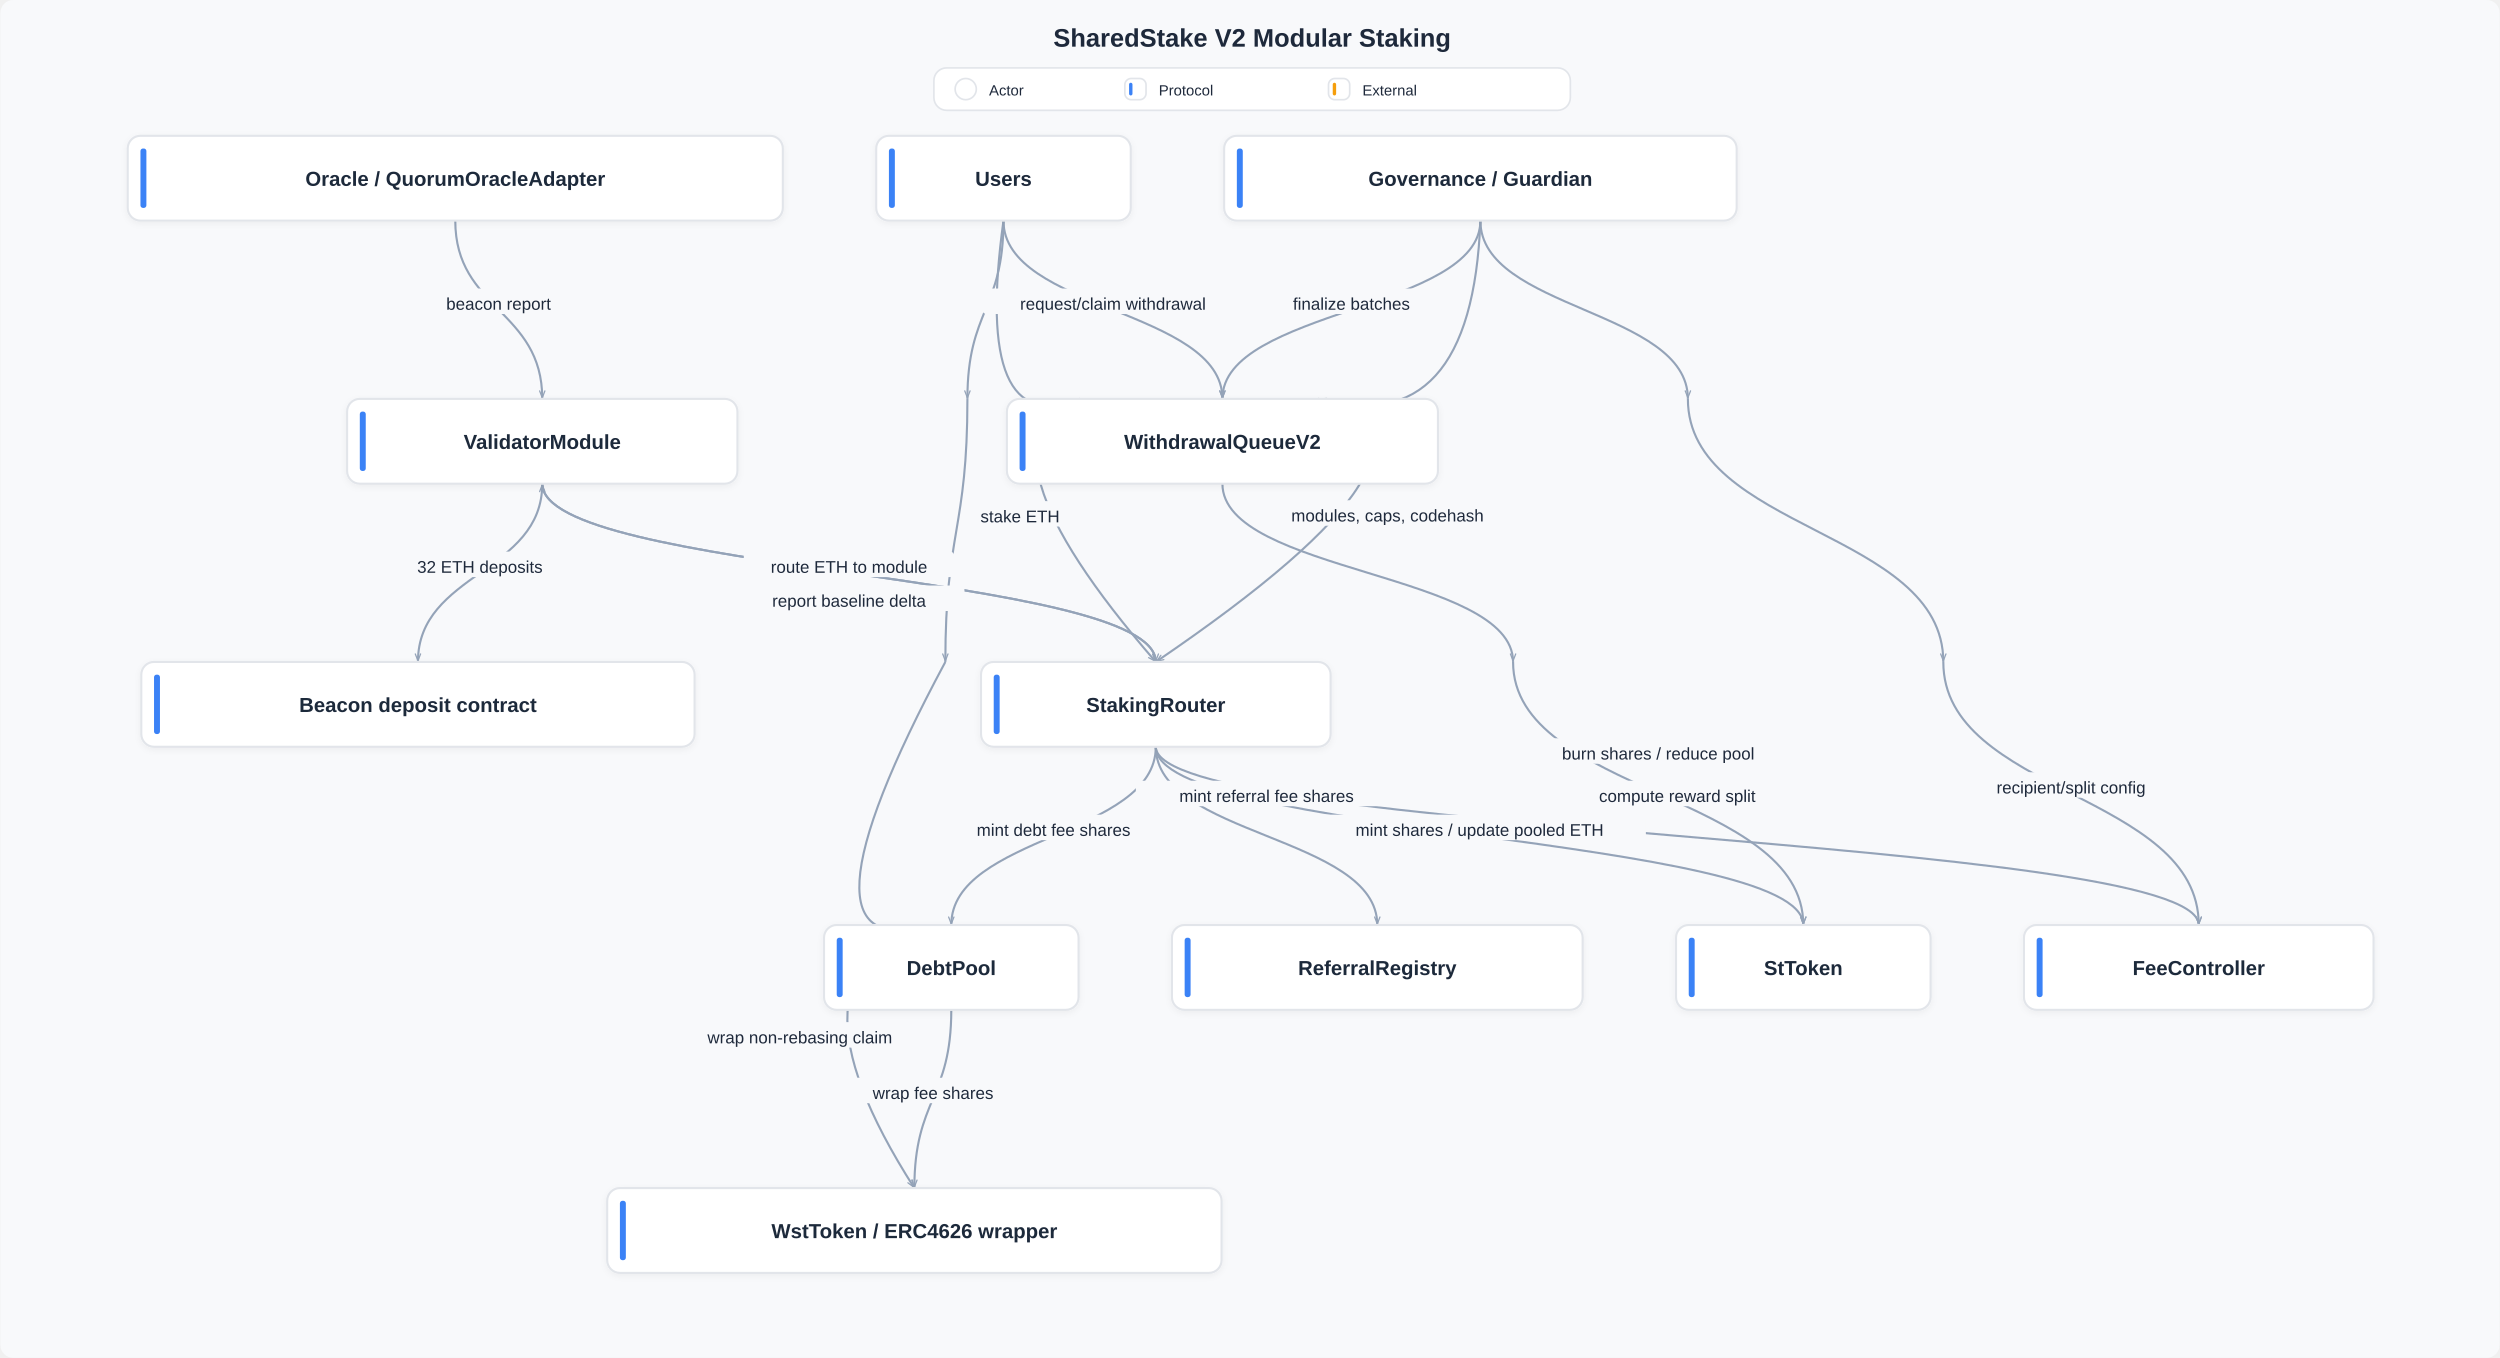
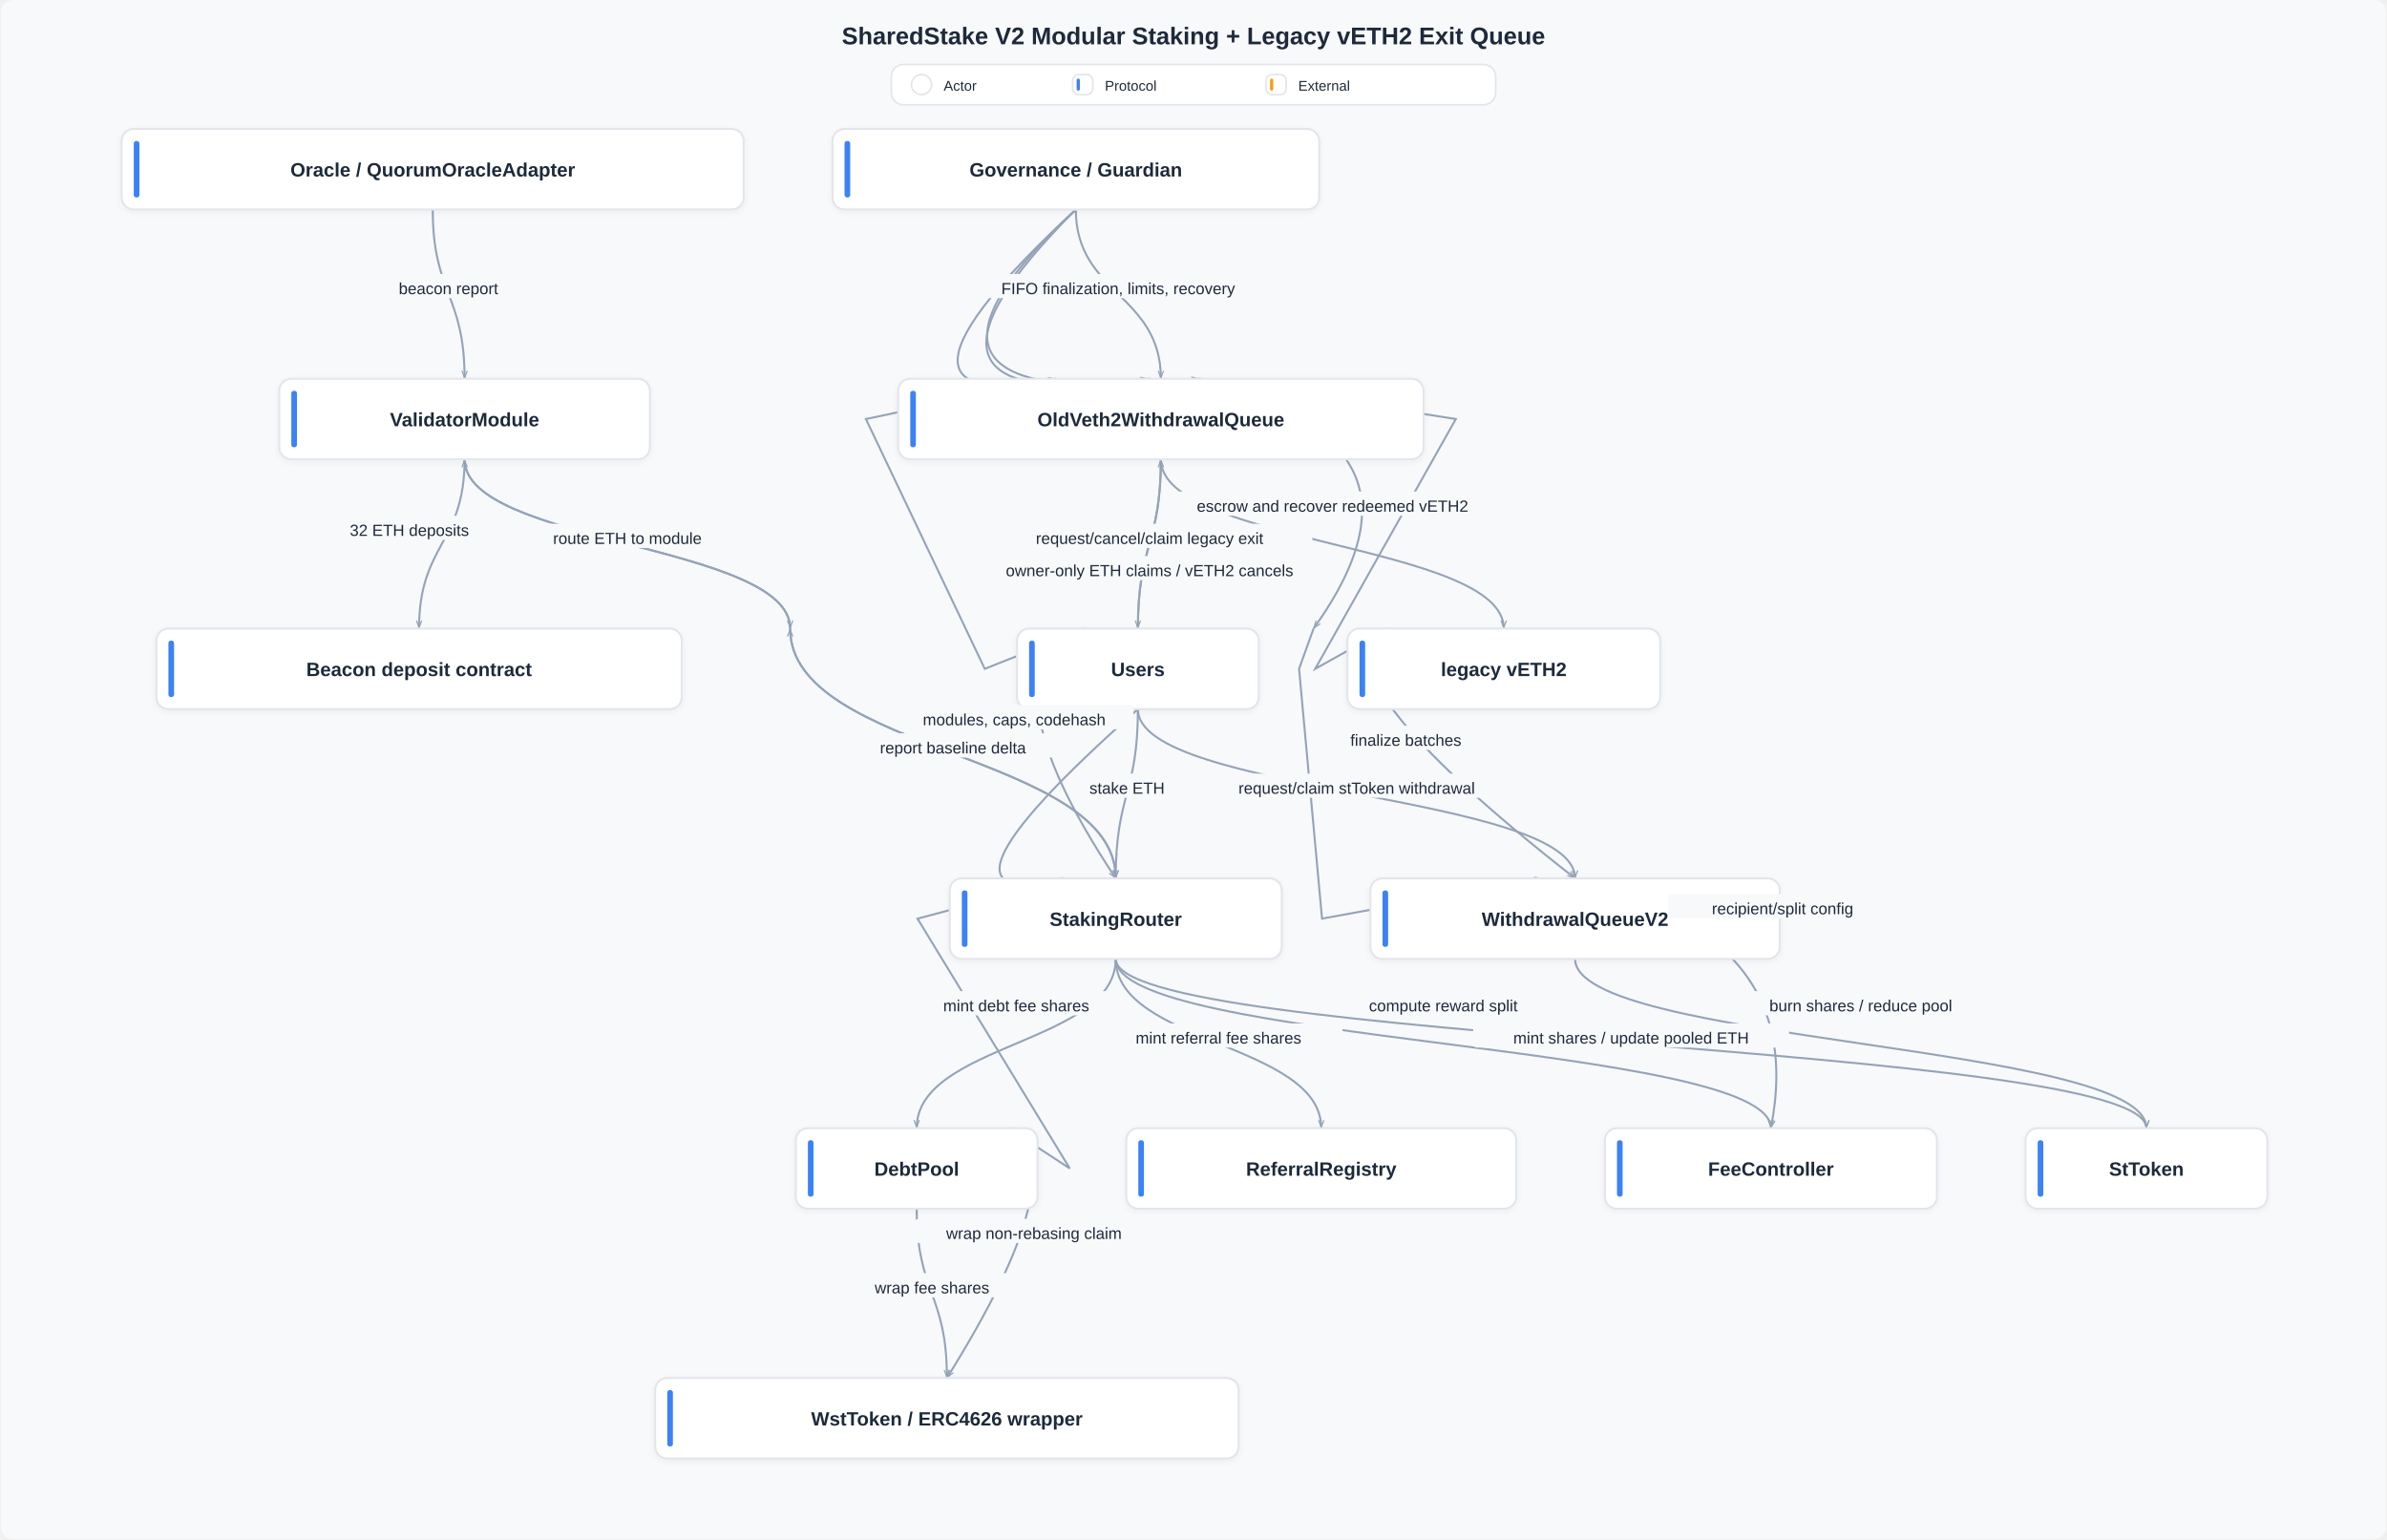
- <svg xmlns="http://www.w3.org/2000/svg" width="1473" height="800" viewBox="0 0 589 320" font-family="Arial, sans-serif">
+ <svg xmlns="http://www.w3.org/2000/svg" width="1481" height="955" viewBox="0 0 592 382" font-family="Arial, sans-serif">
  <defs>
    <marker id="ah" viewBox="0 0 8 6" refX="8" refY="3" markerWidth="4" markerHeight="3" orient="auto">
      <path d="M0.5,0.5 L7,3 L0.5,5.5" fill="none" stroke="#94A3B8" stroke-width="1.2" stroke-linejoin="round" stroke-linecap="round" />
    </marker>
    <filter id="shadow" x="-6%" y="-8%" width="112%" height="128%">
      <feDropShadow dx="0" dy="0.5" stdDeviation="0.8" flood-color="#000" flood-opacity="0.05" />
    </filter>
  </defs>
-   <rect width="589" height="320" fill="#F8F9FB" rx="3" />
-   <text x="295" y="11" text-anchor="middle" font-size="6" font-weight="700" fill="#1E293B">SharedStake V2 Modular Staking</text>
-   <rect x="220" y="16" width="150" height="10" rx="3" fill="#fff" stroke="#E2E5EA" stroke-width="0.4" />
-   <rect x="225" y="18.5" width="5" height="5" rx="2.5" fill="#fff" stroke="#E2E5EA" stroke-width="0.4" />
-   <text x="233" y="22.5" font-size="3.5" fill="#1E293B">Actor</text>
-   <rect x="265" y="18.5" width="5" height="5" rx="1.5" fill="#fff" stroke="#E2E5EA" stroke-width="0.4" />
-   <rect x="266" y="19.5" width="0.8" height="3" rx="0.4" fill="#3B82F6" />
-   <text x="273" y="22.5" font-size="3.5" fill="#1E293B">Protocol</text>
-   <rect x="313" y="18.5" width="5" height="5" rx="1.5" fill="#fff" stroke="#E2E5EA" stroke-width="0.4" />
-   <rect x="314" y="19.5" width="0.8" height="3" rx="0.4" fill="#F59E0B" />
-   <text x="321" y="22.5" font-size="3.5" fill="#1E293B">External</text>
-   <path d="M236.4,52.0 Q229.2,104.0 254.4,94.0" fill="none" stroke="#94A3B8" stroke-width="0.5" marker-end="url(#ah)" />
-   <path d="M254.4,94.0 Q227.2,104.0 272.3,156.0" fill="none" stroke="#94A3B8" stroke-width="0.5" marker-end="url(#ah)" />
-   <path d="M272.3,176.0 C272.3,197.0 424.9,197.0 424.9,218.0" fill="none" stroke="#94A3B8" stroke-width="0.5" marker-end="url(#ah)" />
-   <path d="M272.3,156.0 C272.3,135.0 127.7,135.0 127.7,114.0" fill="none" stroke="#94A3B8" stroke-width="0.5" marker-end="url(#ah)" />
-   <path d="M127.7,114.0 C127.7,135.0 98.4,135.0 98.4,156.0" fill="none" stroke="#94A3B8" stroke-width="0.5" marker-end="url(#ah)" />
-   <path d="M107.2,52.0 C107.2,73.0 127.7,73.0 127.7,94.0" fill="none" stroke="#94A3B8" stroke-width="0.5" marker-end="url(#ah)" />
-   <path d="M127.7,114.0 C127.7,135.0 272.3,135.0 272.3,156.0" fill="none" stroke="#94A3B8" stroke-width="0.5" marker-end="url(#ah)" />
-   <path d="M272.3,176.0 C272.3,197.0 518.1,197.0 518.1,218.0" fill="none" stroke="#94A3B8" stroke-width="0.5" marker-end="url(#ah)" />
-   <path d="M272.3,176.0 C272.3,197.0 324.5,197.0 324.5,218.0" fill="none" stroke="#94A3B8" stroke-width="0.5" marker-end="url(#ah)" />
-   <path d="M272.3,176.0 C272.3,197.0 224.1,197.0 224.1,218.0" fill="none" stroke="#94A3B8" stroke-width="0.5" marker-end="url(#ah)" />
-   <path d="M224.1,238.0 C224.1,259.0 215.4,259.0 215.4,280.0" fill="none" stroke="#94A3B8" stroke-width="0.5" marker-end="url(#ah)" />
-   <path d="M236.4,52.0 C236.4,73.0 288.0,73.0 288.0,94.0" fill="none" stroke="#94A3B8" stroke-width="0.5" marker-end="url(#ah)" />
-   <path d="M288.0,114.0 C288.0,135.0 356.5,135.0 356.5,156.0" fill="none" stroke="#94A3B8" stroke-width="0.5" marker-end="url(#ah)" />
-   <path d="M356.5,156.0 C356.5,187.0 424.9,187.0 424.9,218.0" fill="none" stroke="#94A3B8" stroke-width="0.5" marker-end="url(#ah)" />
-   <path d="M236.4,52.0 C236.4,73.0 227.9,73.0 227.9,94.0" fill="none" stroke="#94A3B8" stroke-width="0.5" marker-end="url(#ah)" />
-   <path d="M227.9,94.0 C227.9,125.0 222.7,125.0 222.7,156.0" fill="none" stroke="#94A3B8" stroke-width="0.5" marker-end="url(#ah)" />
-   <path d="M222.7,156.0 Q184.1,228.0 219.0,218.0" fill="none" stroke="#94A3B8" stroke-width="0.5" marker-end="url(#ah)" />
-   <path d="M219.0,218.0 Q182.1,228.0 215.4,280.0" fill="none" stroke="#94A3B8" stroke-width="0.5" marker-end="url(#ah)" />
-   <path d="M348.8,52.0 Q346.8,104.0 310.6,94.0" fill="none" stroke="#94A3B8" stroke-width="0.5" marker-end="url(#ah)" />
-   <path d="M310.6,94.0 Q348.8,104.0 272.3,156.0" fill="none" stroke="#94A3B8" stroke-width="0.5" marker-end="url(#ah)" />
-   <path d="M348.8,52.0 C348.8,73.0 288.0,73.0 288.0,94.0" fill="none" stroke="#94A3B8" stroke-width="0.5" marker-end="url(#ah)" />
-   <path d="M348.8,52.0 C348.8,73.0 397.7,73.0 397.7,94.0" fill="none" stroke="#94A3B8" stroke-width="0.5" marker-end="url(#ah)" />
-   <path d="M397.7,94.0 C397.7,125.0 457.9,125.0 457.9,156.0" fill="none" stroke="#94A3B8" stroke-width="0.5" marker-end="url(#ah)" />
-   <path d="M457.9,156.0 C457.9,187.0 518.1,187.0 518.1,218.0" fill="none" stroke="#94A3B8" stroke-width="0.5" marker-end="url(#ah)" />
+   <rect width="592" height="382" fill="#F8F9FB" rx="3" />
+   <text x="296" y="11" text-anchor="middle" font-size="6" font-weight="700" fill="#1E293B">SharedStake V2 Modular Staking + Legacy vETH2 Exit Queue</text>
+   <rect x="221" y="16" width="150" height="10" rx="3" fill="#fff" stroke="#E2E5EA" stroke-width="0.4" />
+   <rect x="226" y="18.5" width="5" height="5" rx="2.5" fill="#fff" stroke="#E2E5EA" stroke-width="0.4" />
+   <text x="234" y="22.5" font-size="3.5" fill="#1E293B">Actor</text>
+   <rect x="266" y="18.5" width="5" height="5" rx="1.5" fill="#fff" stroke="#E2E5EA" stroke-width="0.4" />
+   <rect x="267" y="19.5" width="0.8" height="3" rx="0.4" fill="#3B82F6" />
+   <text x="274" y="22.5" font-size="3.5" fill="#1E293B">Protocol</text>
+   <rect x="314" y="18.5" width="5" height="5" rx="1.5" fill="#fff" stroke="#E2E5EA" stroke-width="0.4" />
+   <rect x="315" y="19.5" width="0.8" height="3" rx="0.4" fill="#F59E0B" />
+   <text x="322" y="22.5" font-size="3.5" fill="#1E293B">External</text>
+   <path d="M282.2,176.0 C282.2,197.0 276.7,197.0 276.7,218.0" fill="none" stroke="#94A3B8" stroke-width="0.5" marker-end="url(#ah)" />
+   <path d="M276.7,238.0 C276.7,259.0 532.5,259.0 532.5,280.0" fill="none" stroke="#94A3B8" stroke-width="0.5" marker-end="url(#ah)" />
+   <path d="M276.7,218.0 C276.7,187.0 195.9,187.0 195.9,156.0" fill="none" stroke="#94A3B8" stroke-width="0.5" marker-end="url(#ah)" />
+   <path d="M195.9,156.0 C195.9,135.0 115.1,135.0 115.1,114.0" fill="none" stroke="#94A3B8" stroke-width="0.5" marker-end="url(#ah)" />
+   <path d="M115.1,114.0 C115.1,135.0 103.8,135.0 103.8,156.0" fill="none" stroke="#94A3B8" stroke-width="0.5" marker-end="url(#ah)" />
+   <path d="M107.2,52.0 C107.2,73.0 115.1,73.0 115.1,94.0" fill="none" stroke="#94A3B8" stroke-width="0.5" marker-end="url(#ah)" />
+   <path d="M115.1,114.0 C115.1,135.0 195.9,135.0 195.9,156.0" fill="none" stroke="#94A3B8" stroke-width="0.5" marker-end="url(#ah)" />
+   <path d="M195.9,156.0 C195.9,187.0 276.7,187.0 276.7,218.0" fill="none" stroke="#94A3B8" stroke-width="0.5" marker-end="url(#ah)" />
+   <path d="M276.7,238.0 C276.7,259.0 439.3,259.0 439.3,280.0" fill="none" stroke="#94A3B8" stroke-width="0.5" marker-end="url(#ah)" />
+   <path d="M276.7,238.0 C276.7,259.0 327.7,259.0 327.7,280.0" fill="none" stroke="#94A3B8" stroke-width="0.5" marker-end="url(#ah)" />
+   <path d="M276.7,238.0 C276.7,259.0 227.3,259.0 227.3,280.0" fill="none" stroke="#94A3B8" stroke-width="0.5" marker-end="url(#ah)" />
+   <path d="M227.3,300.0 C227.3,321.0 234.8,321.0 234.8,342.0" fill="none" stroke="#94A3B8" stroke-width="0.5" marker-end="url(#ah)" />
+   <path d="M282.2,176.0 C282.2,197.0 390.7,197.0 390.7,218.0" fill="none" stroke="#94A3B8" stroke-width="0.5" marker-end="url(#ah)" />
+   <path d="M390.7,238.0 C390.7,259.0 532.5,259.0 532.5,280.0" fill="none" stroke="#94A3B8" stroke-width="0.5" marker-end="url(#ah)" />
+   <path d="M282.2,176.0 Q223.5,228.0 265.2,218.0" fill="none" stroke="#94A3B8" stroke-width="0.5" marker-end="url(#ah)" />
+   <path d="M265.2,218.0 L227.5,228.0 L265.3,290.0 L250.0,280.0" fill="none" stroke="#94A3B8" stroke-width="0.5" marker-end="url(#ah)" />
+   <path d="M250.0,280.0 Q267.3,290.0 234.8,342.0" fill="none" stroke="#94A3B8" stroke-width="0.5" marker-end="url(#ah)" />
+   <path d="M282.2,156.0 C282.2,135.0 287.9,135.0 287.9,114.0" fill="none" stroke="#94A3B8" stroke-width="0.5" marker-end="url(#ah)" />
+   <path d="M287.9,114.0 C287.9,135.0 373.0,135.0 373.0,156.0" fill="none" stroke="#94A3B8" stroke-width="0.5" marker-end="url(#ah)" />
+   <path d="M287.9,114.0 C287.9,135.0 282.2,135.0 282.2,156.0" fill="none" stroke="#94A3B8" stroke-width="0.5" marker-end="url(#ah)" />
+   <path d="M266.8,52.0 Q210.7,104.0 261.9,94.0" fill="none" stroke="#94A3B8" stroke-width="0.5" marker-end="url(#ah)" />
+   <path d="M261.9,94.0 L214.7,104.0 L244.2,166.0 L269.3,156.0" fill="none" stroke="#94A3B8" stroke-width="0.5" marker-end="url(#ah)" />
+   <path d="M269.3,156.0 Q242.2,166.0 276.7,218.0" fill="none" stroke="#94A3B8" stroke-width="0.5" marker-end="url(#ah)" />
+   <path d="M266.8,52.0 Q210.7,104.0 297.5,94.0" fill="none" stroke="#94A3B8" stroke-width="0.5" marker-end="url(#ah)" />
+   <path d="M297.5,94.0 L361.1,104.0 L326.2,166.0 L344.1,156.0" fill="none" stroke="#94A3B8" stroke-width="0.5" marker-end="url(#ah)" />
+   <path d="M344.1,156.0 Q324.2,166.0 390.7,218.0" fill="none" stroke="#94A3B8" stroke-width="0.5" marker-end="url(#ah)" />
+   <path d="M266.8,52.0 C266.8,73.0 287.9,73.0 287.9,94.0" fill="none" stroke="#94A3B8" stroke-width="0.5" marker-end="url(#ah)" />
+   <path d="M266.8,52.0 Q214.7,104.0 284.8,94.0" fill="none" stroke="#94A3B8" stroke-width="0.5" marker-end="url(#ah)" />
+   <path d="M284.8,94.0 Q363.1,104.0 325.8,156.0" fill="none" stroke="#94A3B8" stroke-width="0.5" marker-end="url(#ah)" />
+   <path d="M325.8,156.0 L322.2,166.0 L327.9,228.0 L382.6,218.0" fill="none" stroke="#94A3B8" stroke-width="0.5" marker-end="url(#ah)" />
+   <path d="M382.6,218.0 Q449.5,228.0 439.3,280.0" fill="none" stroke="#94A3B8" stroke-width="0.5" marker-end="url(#ah)" />
  <g filter="url(#shadow)">
-     <rect x="206.4" y="32.0" width="60.0" height="20" rx="3" fill="#fff" stroke="#E2E5EA" stroke-width="0.5" />
-     <rect x="209.4" y="35.0" width="1.4" height="14" rx="0.6" fill="#3B82F6" />
-     <text x="236.4" y="43.8" text-anchor="middle" font-size="4.8" font-weight="600" fill="#1E293B">Users</text>
+     <rect x="252.2" y="156.0" width="60.0" height="20" rx="3" fill="#fff" stroke="#E2E5EA" stroke-width="0.5" />
+     <rect x="255.2" y="159.0" width="1.4" height="14" rx="0.6" fill="#3B82F6" />
+     <text x="282.2" y="167.8" text-anchor="middle" font-size="4.8" font-weight="600" fill="#1E293B">Users</text>
  </g>
  <g filter="url(#shadow)">
-     <rect x="231.1" y="156.0" width="82.4" height="20" rx="3" fill="#fff" stroke="#E2E5EA" stroke-width="0.5" />
-     <rect x="234.1" y="159.0" width="1.4" height="14" rx="0.6" fill="#3B82F6" />
-     <text x="272.3" y="167.8" text-anchor="middle" font-size="4.8" font-weight="600" fill="#1E293B">StakingRouter</text>
+     <rect x="235.5" y="218.0" width="82.4" height="20" rx="3" fill="#fff" stroke="#E2E5EA" stroke-width="0.5" />
+     <rect x="238.5" y="221.0" width="1.4" height="14" rx="0.6" fill="#3B82F6" />
+     <text x="276.7" y="229.8" text-anchor="middle" font-size="4.8" font-weight="600" fill="#1E293B">StakingRouter</text>
  </g>
  <g filter="url(#shadow)">
-     <rect x="394.9" y="218.0" width="60.0" height="20" rx="3" fill="#fff" stroke="#E2E5EA" stroke-width="0.5" />
-     <rect x="397.9" y="221.0" width="1.4" height="14" rx="0.6" fill="#3B82F6" />
-     <text x="424.9" y="229.8" text-anchor="middle" font-size="4.8" font-weight="600" fill="#1E293B">StToken</text>
+     <rect x="502.5" y="280.0" width="60.0" height="20" rx="3" fill="#fff" stroke="#E2E5EA" stroke-width="0.5" />
+     <rect x="505.5" y="283.0" width="1.4" height="14" rx="0.6" fill="#3B82F6" />
+     <text x="532.5" y="291.8" text-anchor="middle" font-size="4.8" font-weight="600" fill="#1E293B">StToken</text>
  </g>
  <g filter="url(#shadow)">
-     <rect x="143.0" y="280.0" width="144.8" height="20" rx="3" fill="#fff" stroke="#E2E5EA" stroke-width="0.5" />
-     <rect x="146.0" y="283.0" width="1.4" height="14" rx="0.6" fill="#3B82F6" />
-     <text x="215.4" y="291.8" text-anchor="middle" font-size="4.8" font-weight="600" fill="#1E293B">WstToken / ERC4626 wrapper</text>
+     <rect x="162.4" y="342.0" width="144.8" height="20" rx="3" fill="#fff" stroke="#E2E5EA" stroke-width="0.5" />
+     <rect x="165.4" y="345.0" width="1.4" height="14" rx="0.6" fill="#3B82F6" />
+     <text x="234.8" y="353.8" text-anchor="middle" font-size="4.8" font-weight="600" fill="#1E293B">WstToken / ERC4626 wrapper</text>
  </g>
  <g filter="url(#shadow)">
-     <rect x="81.7" y="94.0" width="92.0" height="20" rx="3" fill="#fff" stroke="#E2E5EA" stroke-width="0.5" />
-     <rect x="84.7" y="97.0" width="1.4" height="14" rx="0.6" fill="#3B82F6" />
-     <text x="127.7" y="105.8" text-anchor="middle" font-size="4.8" font-weight="600" fill="#1E293B">ValidatorModule</text>
+     <rect x="69.1" y="94.0" width="92.0" height="20" rx="3" fill="#fff" stroke="#E2E5EA" stroke-width="0.5" />
+     <rect x="72.1" y="97.0" width="1.4" height="14" rx="0.6" fill="#3B82F6" />
+     <text x="115.1" y="105.8" text-anchor="middle" font-size="4.8" font-weight="600" fill="#1E293B">ValidatorModule</text>
  </g>
  <g filter="url(#shadow)">
-     <rect x="33.2" y="156.0" width="130.4" height="20" rx="3" fill="#fff" stroke="#E2E5EA" stroke-width="0.5" />
-     <rect x="36.2" y="159.0" width="1.4" height="14" rx="0.6" fill="#3B82F6" />
-     <text x="98.4" y="167.8" text-anchor="middle" font-size="4.8" font-weight="600" fill="#1E293B">Beacon deposit contract</text>
+     <rect x="38.6" y="156.0" width="130.4" height="20" rx="3" fill="#fff" stroke="#E2E5EA" stroke-width="0.5" />
+     <rect x="41.6" y="159.0" width="1.4" height="14" rx="0.6" fill="#3B82F6" />
+     <text x="103.8" y="167.8" text-anchor="middle" font-size="4.8" font-weight="600" fill="#1E293B">Beacon deposit contract</text>
  </g>
  <g filter="url(#shadow)">
-     <rect x="237.2" y="94.0" width="101.6" height="20" rx="3" fill="#fff" stroke="#E2E5EA" stroke-width="0.5" />
-     <rect x="240.2" y="97.0" width="1.4" height="14" rx="0.6" fill="#3B82F6" />
-     <text x="288.0" y="105.8" text-anchor="middle" font-size="4.8" font-weight="600" fill="#1E293B">WithdrawalQueueV2</text>
+     <rect x="339.9" y="218.0" width="101.6" height="20" rx="3" fill="#fff" stroke="#E2E5EA" stroke-width="0.5" />
+     <rect x="342.9" y="221.0" width="1.4" height="14" rx="0.6" fill="#3B82F6" />
+     <text x="390.7" y="229.8" text-anchor="middle" font-size="4.8" font-weight="600" fill="#1E293B">WithdrawalQueueV2</text>
+   </g>
+   <g filter="url(#shadow)">
+     <rect x="222.7" y="94.0" width="130.4" height="20" rx="3" fill="#fff" stroke="#E2E5EA" stroke-width="0.5" />
+     <rect x="225.7" y="97.0" width="1.4" height="14" rx="0.6" fill="#3B82F6" />
+     <text x="287.9" y="105.8" text-anchor="middle" font-size="4.8" font-weight="600" fill="#1E293B">OldVeth2WithdrawalQueue</text>
+   </g>
+   <g filter="url(#shadow)">
+     <rect x="334.2" y="156.0" width="77.6" height="20" rx="3" fill="#fff" stroke="#E2E5EA" stroke-width="0.5" />
+     <rect x="337.2" y="159.0" width="1.4" height="14" rx="0.6" fill="#3B82F6" />
+     <text x="373.0" y="167.8" text-anchor="middle" font-size="4.8" font-weight="600" fill="#1E293B">legacy vETH2</text>
  </g>
  <g filter="url(#shadow)">
    <rect x="30.0" y="32.0" width="154.4" height="20" rx="3" fill="#fff" stroke="#E2E5EA" stroke-width="0.5" />
    <rect x="33.0" y="35.0" width="1.4" height="14" rx="0.6" fill="#3B82F6" />
    <text x="107.2" y="43.8" text-anchor="middle" font-size="4.8" font-weight="600" fill="#1E293B">Oracle / QuorumOracleAdapter</text>
  </g>
  <g filter="url(#shadow)">
-     <rect x="476.9" y="218.0" width="82.4" height="20" rx="3" fill="#fff" stroke="#E2E5EA" stroke-width="0.5" />
-     <rect x="479.9" y="221.0" width="1.4" height="14" rx="0.6" fill="#3B82F6" />
-     <text x="518.1" y="229.8" text-anchor="middle" font-size="4.8" font-weight="600" fill="#1E293B">FeeController</text>
+     <rect x="398.1" y="280.0" width="82.4" height="20" rx="3" fill="#fff" stroke="#E2E5EA" stroke-width="0.5" />
+     <rect x="401.1" y="283.0" width="1.4" height="14" rx="0.6" fill="#3B82F6" />
+     <text x="439.3" y="291.8" text-anchor="middle" font-size="4.8" font-weight="600" fill="#1E293B">FeeController</text>
  </g>
  <g filter="url(#shadow)">
-     <rect x="276.1" y="218.0" width="96.8" height="20" rx="3" fill="#fff" stroke="#E2E5EA" stroke-width="0.5" />
-     <rect x="279.1" y="221.0" width="1.4" height="14" rx="0.6" fill="#3B82F6" />
-     <text x="324.5" y="229.8" text-anchor="middle" font-size="4.8" font-weight="600" fill="#1E293B">ReferralRegistry</text>
+     <rect x="279.3" y="280.0" width="96.8" height="20" rx="3" fill="#fff" stroke="#E2E5EA" stroke-width="0.5" />
+     <rect x="282.3" y="283.0" width="1.4" height="14" rx="0.6" fill="#3B82F6" />
+     <text x="327.7" y="291.8" text-anchor="middle" font-size="4.8" font-weight="600" fill="#1E293B">ReferralRegistry</text>
  </g>
  <g filter="url(#shadow)">
-     <rect x="194.1" y="218.0" width="60.0" height="20" rx="3" fill="#fff" stroke="#E2E5EA" stroke-width="0.5" />
-     <rect x="197.1" y="221.0" width="1.4" height="14" rx="0.6" fill="#3B82F6" />
-     <text x="224.1" y="229.8" text-anchor="middle" font-size="4.8" font-weight="600" fill="#1E293B">DebtPool</text>
+     <rect x="197.3" y="280.0" width="60.0" height="20" rx="3" fill="#fff" stroke="#E2E5EA" stroke-width="0.5" />
+     <rect x="200.3" y="283.0" width="1.4" height="14" rx="0.6" fill="#3B82F6" />
+     <text x="227.3" y="291.8" text-anchor="middle" font-size="4.8" font-weight="600" fill="#1E293B">DebtPool</text>
  </g>
  <g filter="url(#shadow)">
-     <rect x="288.4" y="32.0" width="120.8" height="20" rx="3" fill="#fff" stroke="#E2E5EA" stroke-width="0.5" />
-     <rect x="291.4" y="35.0" width="1.4" height="14" rx="0.6" fill="#3B82F6" />
-     <text x="348.8" y="43.8" text-anchor="middle" font-size="4.8" font-weight="600" fill="#1E293B">Governance / Guardian</text>
+     <rect x="206.4" y="32.0" width="120.8" height="20" rx="3" fill="#fff" stroke="#E2E5EA" stroke-width="0.5" />
+     <rect x="209.4" y="35.0" width="1.4" height="14" rx="0.6" fill="#3B82F6" />
+     <text x="266.8" y="43.8" text-anchor="middle" font-size="4.8" font-weight="600" fill="#1E293B">Governance / Guardian</text>
  </g>
-   <rect x="227.5" y="118.1" width="25.6" height="6.0" rx="1" fill="#F8F9FB" />
-   <text x="240.3" y="123.1" font-size="4" fill="#1E293B" font-weight="500" text-anchor="middle">stake ETH</text>
-   <rect x="309.4" y="192.0" width="78.4" height="6.0" rx="1" fill="#F8F9FB" />
-   <text x="348.6" y="197.0" font-size="4" fill="#1E293B" font-weight="500" text-anchor="middle">mint shares / update pooled ETH</text>
-   <rect x="175.2" y="130.0" width="49.6" height="6.0" rx="1" fill="#F8F9FB" />
-   <text x="200.0" y="135.0" font-size="4" fill="#1E293B" font-weight="500" text-anchor="middle">route ETH to module</text>
-   <rect x="93.0" y="130.0" width="40.0" height="6.0" rx="1" fill="#F8F9FB" />
-   <text x="113.0" y="135.0" font-size="4" fill="#1E293B" font-weight="500" text-anchor="middle">32 ETH deposits</text>
-   <rect x="99.8" y="68.0" width="35.2" height="6.0" rx="1" fill="#F8F9FB" />
-   <text x="117.4" y="73.0" font-size="4" fill="#1E293B" font-weight="500" text-anchor="middle">beacon report</text>
-   <rect x="172.8" y="138.0" width="54.4" height="6.0" rx="1" fill="#F8F9FB" />
-   <text x="200.0" y="143.0" font-size="4" fill="#1E293B" font-weight="500" text-anchor="middle">report baseline delta</text>
-   <rect x="369.2" y="184.0" width="52.0" height="6.0" rx="1" fill="#F8F9FB" />
-   <text x="395.2" y="189.0" font-size="4" fill="#1E293B" font-weight="500" text-anchor="middle">compute reward split</text>
-   <rect x="267.6" y="184.0" width="61.6" height="6.0" rx="1" fill="#F8F9FB" />
-   <text x="298.4" y="189.0" font-size="4" fill="#1E293B" font-weight="500" text-anchor="middle">mint referral fee shares</text>
-   <rect x="222.2" y="192.0" width="52.0" height="6.0" rx="1" fill="#F8F9FB" />
-   <text x="248.2" y="197.0" font-size="4" fill="#1E293B" font-weight="500" text-anchor="middle">mint debt fee shares</text>
-   <rect x="199.8" y="254.0" width="40.0" height="6.0" rx="1" fill="#F8F9FB" />
-   <text x="219.8" y="259.0" font-size="4" fill="#1E293B" font-weight="500" text-anchor="middle">wrap fee shares</text>
-   <rect x="231.4" y="68.0" width="61.6" height="6.0" rx="1" fill="#F8F9FB" />
-   <text x="262.2" y="73.0" font-size="4" fill="#1E293B" font-weight="500" text-anchor="middle">request/claim withdrawal</text>
-   <rect x="358.7" y="174.0" width="64.0" height="6.0" rx="1" fill="#F8F9FB" />
-   <text x="390.7" y="179.0" font-size="4" fill="#1E293B" font-weight="500" text-anchor="middle">burn shares / reduce pool</text>
-   <rect x="158.8" y="240.9" width="59.2" height="6.0" rx="1" fill="#F8F9FB" />
-   <text x="188.4" y="245.9" font-size="4" fill="#1E293B" font-weight="500" text-anchor="middle">wrap non-rebasing claim</text>
-   <rect x="297.3" y="117.9" width="59.2" height="6.0" rx="1" fill="#F8F9FB" />
-   <text x="326.9" y="122.9" font-size="4" fill="#1E293B" font-weight="500" text-anchor="middle">modules, caps, codehash</text>
-   <rect x="297.2" y="68.0" width="42.4" height="6.0" rx="1" fill="#F8F9FB" />
-   <text x="318.4" y="73.0" font-size="4" fill="#1E293B" font-weight="500" text-anchor="middle">finalize batches</text>
-   <rect x="459.6" y="182.0" width="56.8" height="6.0" rx="1" fill="#F8F9FB" />
-   <text x="488.0" y="187.0" font-size="4" fill="#1E293B" font-weight="500" text-anchor="middle">recipient/split config</text>
+   <rect x="266.7" y="192.0" width="25.6" height="6.0" rx="1" fill="#F8F9FB" />
+   <text x="279.5" y="197.0" font-size="4" fill="#1E293B" font-weight="500" text-anchor="middle">stake ETH</text>
+   <rect x="365.4" y="254.0" width="78.4" height="6.0" rx="1" fill="#F8F9FB" />
+   <text x="404.6" y="259.0" font-size="4" fill="#1E293B" font-weight="500" text-anchor="middle">mint shares / update pooled ETH</text>
+   <rect x="130.7" y="130.0" width="49.6" height="6.0" rx="1" fill="#F8F9FB" />
+   <text x="155.5" y="135.0" font-size="4" fill="#1E293B" font-weight="500" text-anchor="middle">route ETH to module</text>
+   <rect x="81.4" y="128.0" width="40.0" height="6.0" rx="1" fill="#F8F9FB" />
+   <text x="101.4" y="133.0" font-size="4" fill="#1E293B" font-weight="500" text-anchor="middle">32 ETH deposits</text>
+   <rect x="93.5" y="68.0" width="35.2" height="6.0" rx="1" fill="#F8F9FB" />
+   <text x="111.1" y="73.0" font-size="4" fill="#1E293B" font-weight="500" text-anchor="middle">beacon report</text>
+   <rect x="209.1" y="182.0" width="54.4" height="6.0" rx="1" fill="#F8F9FB" />
+   <text x="236.3" y="187.0" font-size="4" fill="#1E293B" font-weight="500" text-anchor="middle">report baseline delta</text>
+   <rect x="332.0" y="246.0" width="52.0" height="6.0" rx="1" fill="#F8F9FB" />
+   <text x="358.0" y="251.0" font-size="4" fill="#1E293B" font-weight="500" text-anchor="middle">compute reward split</text>
+   <rect x="271.4" y="254.0" width="61.6" height="6.0" rx="1" fill="#F8F9FB" />
+   <text x="302.2" y="259.0" font-size="4" fill="#1E293B" font-weight="500" text-anchor="middle">mint referral fee shares</text>
+   <rect x="226.0" y="246.0" width="52.0" height="6.0" rx="1" fill="#F8F9FB" />
+   <text x="252.0" y="251.0" font-size="4" fill="#1E293B" font-weight="500" text-anchor="middle">mint debt fee shares</text>
+   <rect x="211.1" y="316.0" width="40.0" height="6.0" rx="1" fill="#F8F9FB" />
+   <text x="231.1" y="321.0" font-size="4" fill="#1E293B" font-weight="500" text-anchor="middle">wrap fee shares</text>
+   <rect x="296.1" y="192.0" width="80.8" height="6.0" rx="1" fill="#F8F9FB" />
+   <text x="336.5" y="197.0" font-size="4" fill="#1E293B" font-weight="500" text-anchor="middle">request/claim stToken withdrawal</text>
+   <rect x="429.6" y="246.0" width="64.0" height="6.0" rx="1" fill="#F8F9FB" />
+   <text x="461.6" y="251.0" font-size="4" fill="#1E293B" font-weight="500" text-anchor="middle">burn shares / reduce pool</text>
+   <rect x="226.8" y="302.5" width="59.2" height="6.0" rx="1" fill="#F8F9FB" />
+   <text x="256.4" y="307.5" font-size="4" fill="#1E293B" font-weight="500" text-anchor="middle">wrap non-rebasing claim</text>
+   <rect x="244.7" y="130.0" width="80.8" height="6.0" rx="1" fill="#F8F9FB" />
+   <text x="285.1" y="135.0" font-size="4" fill="#1E293B" font-weight="500" text-anchor="middle">request/cancel/claim legacy exit</text>
+   <rect x="288.9" y="122.0" width="83.2" height="6.0" rx="1" fill="#F8F9FB" />
+   <text x="330.5" y="127.0" font-size="4" fill="#1E293B" font-weight="500" text-anchor="middle">escrow and recover redeemed vETH2</text>
+   <rect x="238.7" y="138.0" width="92.8" height="6.0" rx="1" fill="#F8F9FB" />
+   <text x="285.1" y="143.0" font-size="4" fill="#1E293B" font-weight="500" text-anchor="middle">owner-only ETH claims / vETH2 cancels</text>
+   <rect x="221.9" y="175.0" width="59.2" height="6.0" rx="1" fill="#F8F9FB" />
+   <text x="251.5" y="180.0" font-size="4" fill="#1E293B" font-weight="500" text-anchor="middle">modules, caps, codehash</text>
+   <rect x="327.5" y="180.1" width="42.4" height="6.0" rx="1" fill="#F8F9FB" />
+   <text x="348.7" y="185.1" font-size="4" fill="#1E293B" font-weight="500" text-anchor="middle">finalize batches</text>
+   <rect x="233.3" y="68.0" width="88.0" height="6.0" rx="1" fill="#F8F9FB" />
+   <text x="277.3" y="73.0" font-size="4" fill="#1E293B" font-weight="500" text-anchor="middle">FIFO finalization, limits, recovery</text>
+   <rect x="413.8" y="221.9" width="56.8" height="6.0" rx="1" fill="#F8F9FB" />
+   <text x="442.2" y="226.9" font-size="4" fill="#1E293B" font-weight="500" text-anchor="middle">recipient/split config</text>
</svg>
